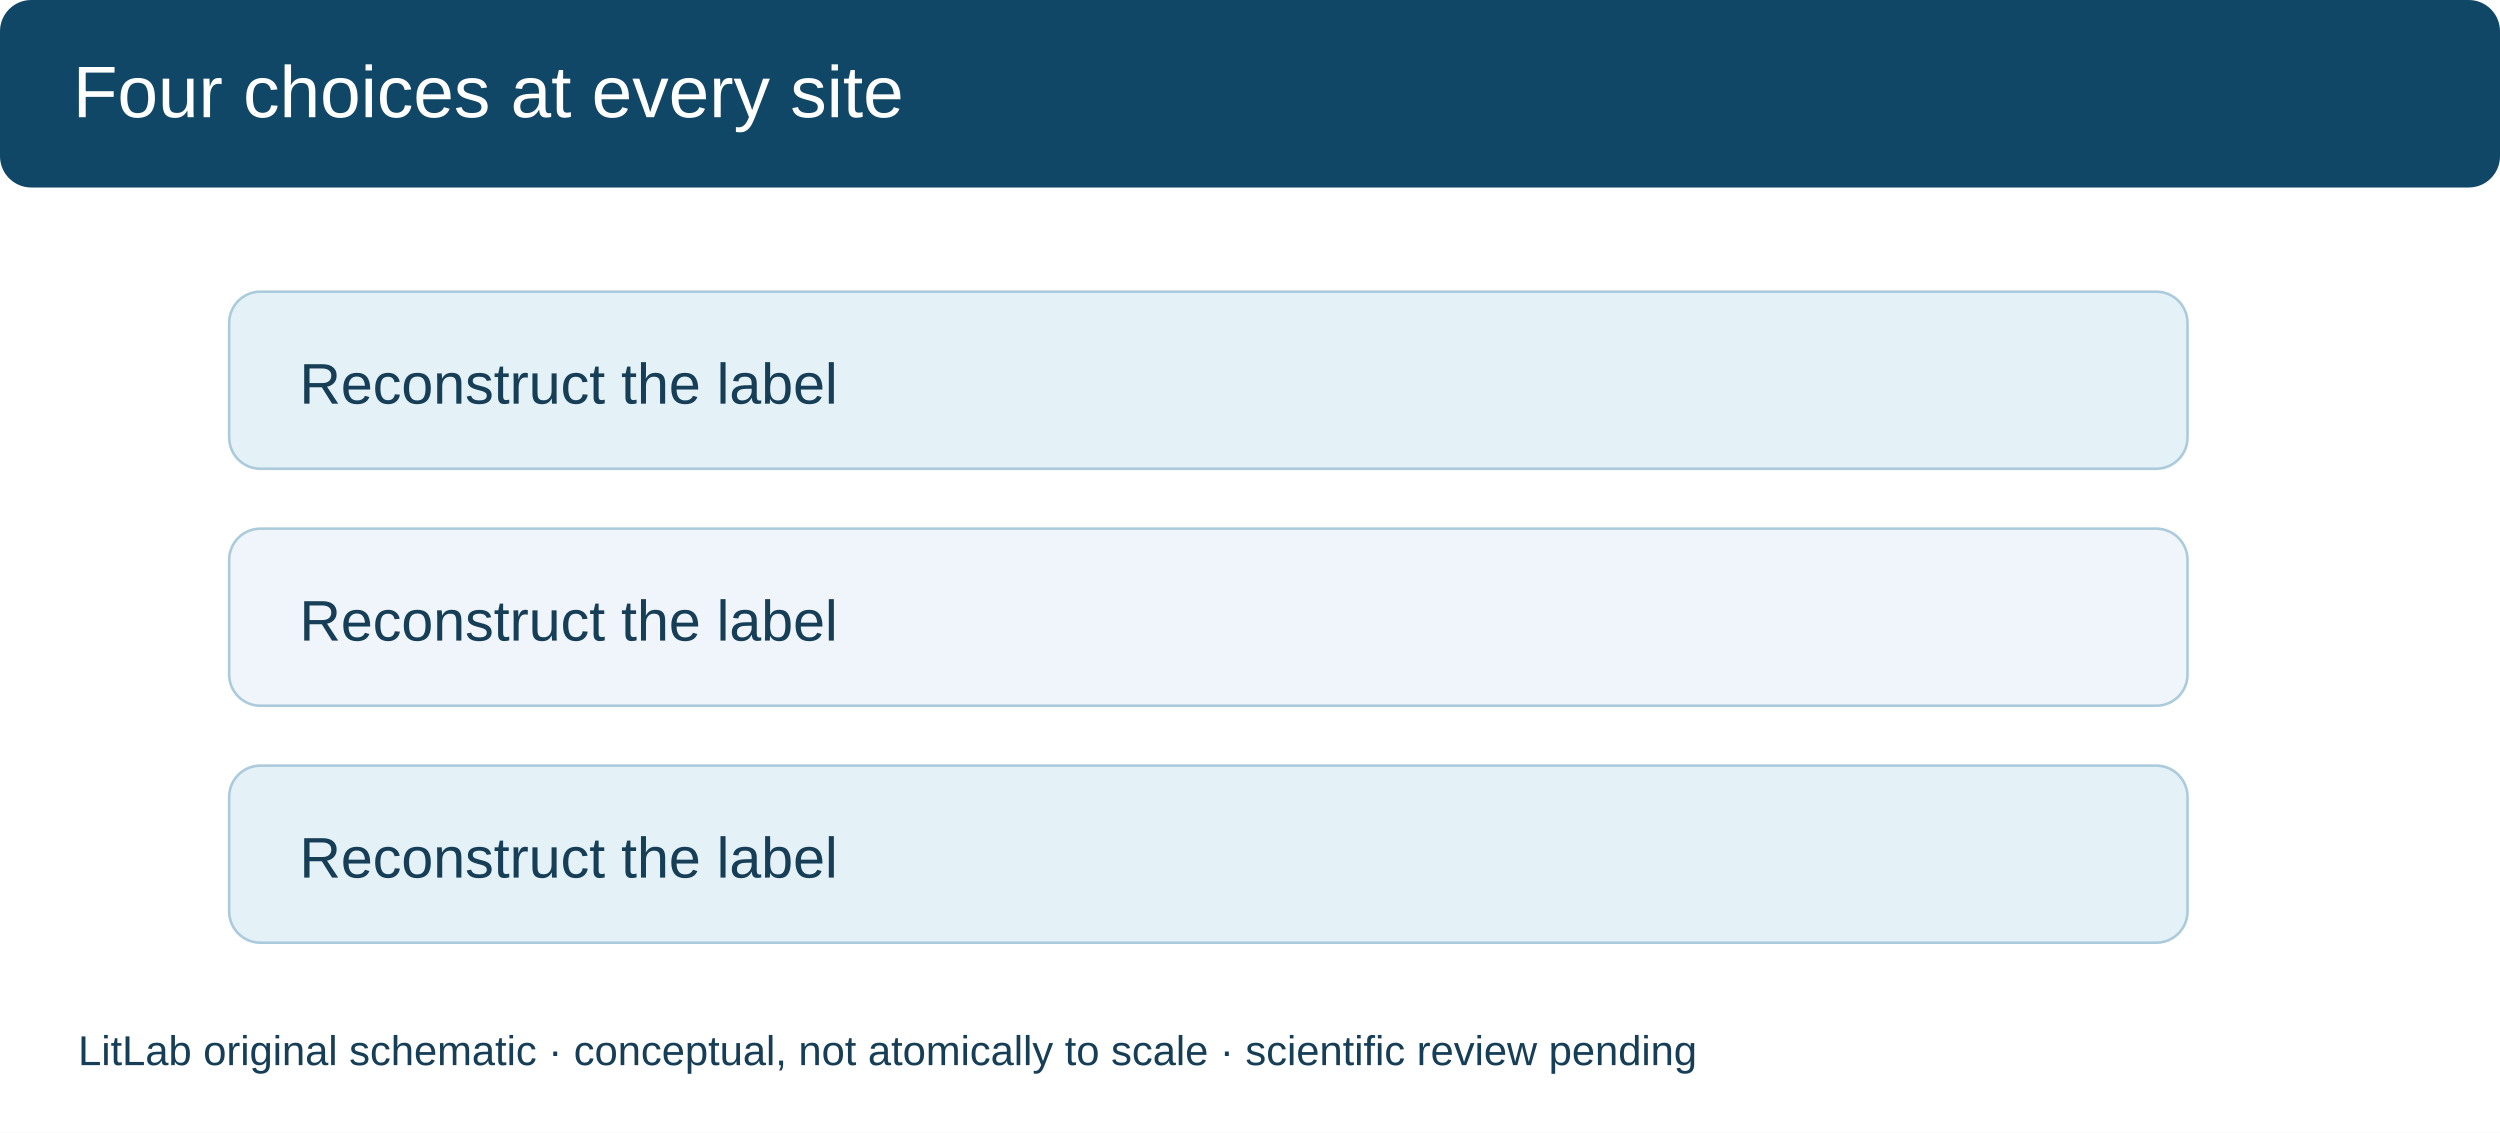
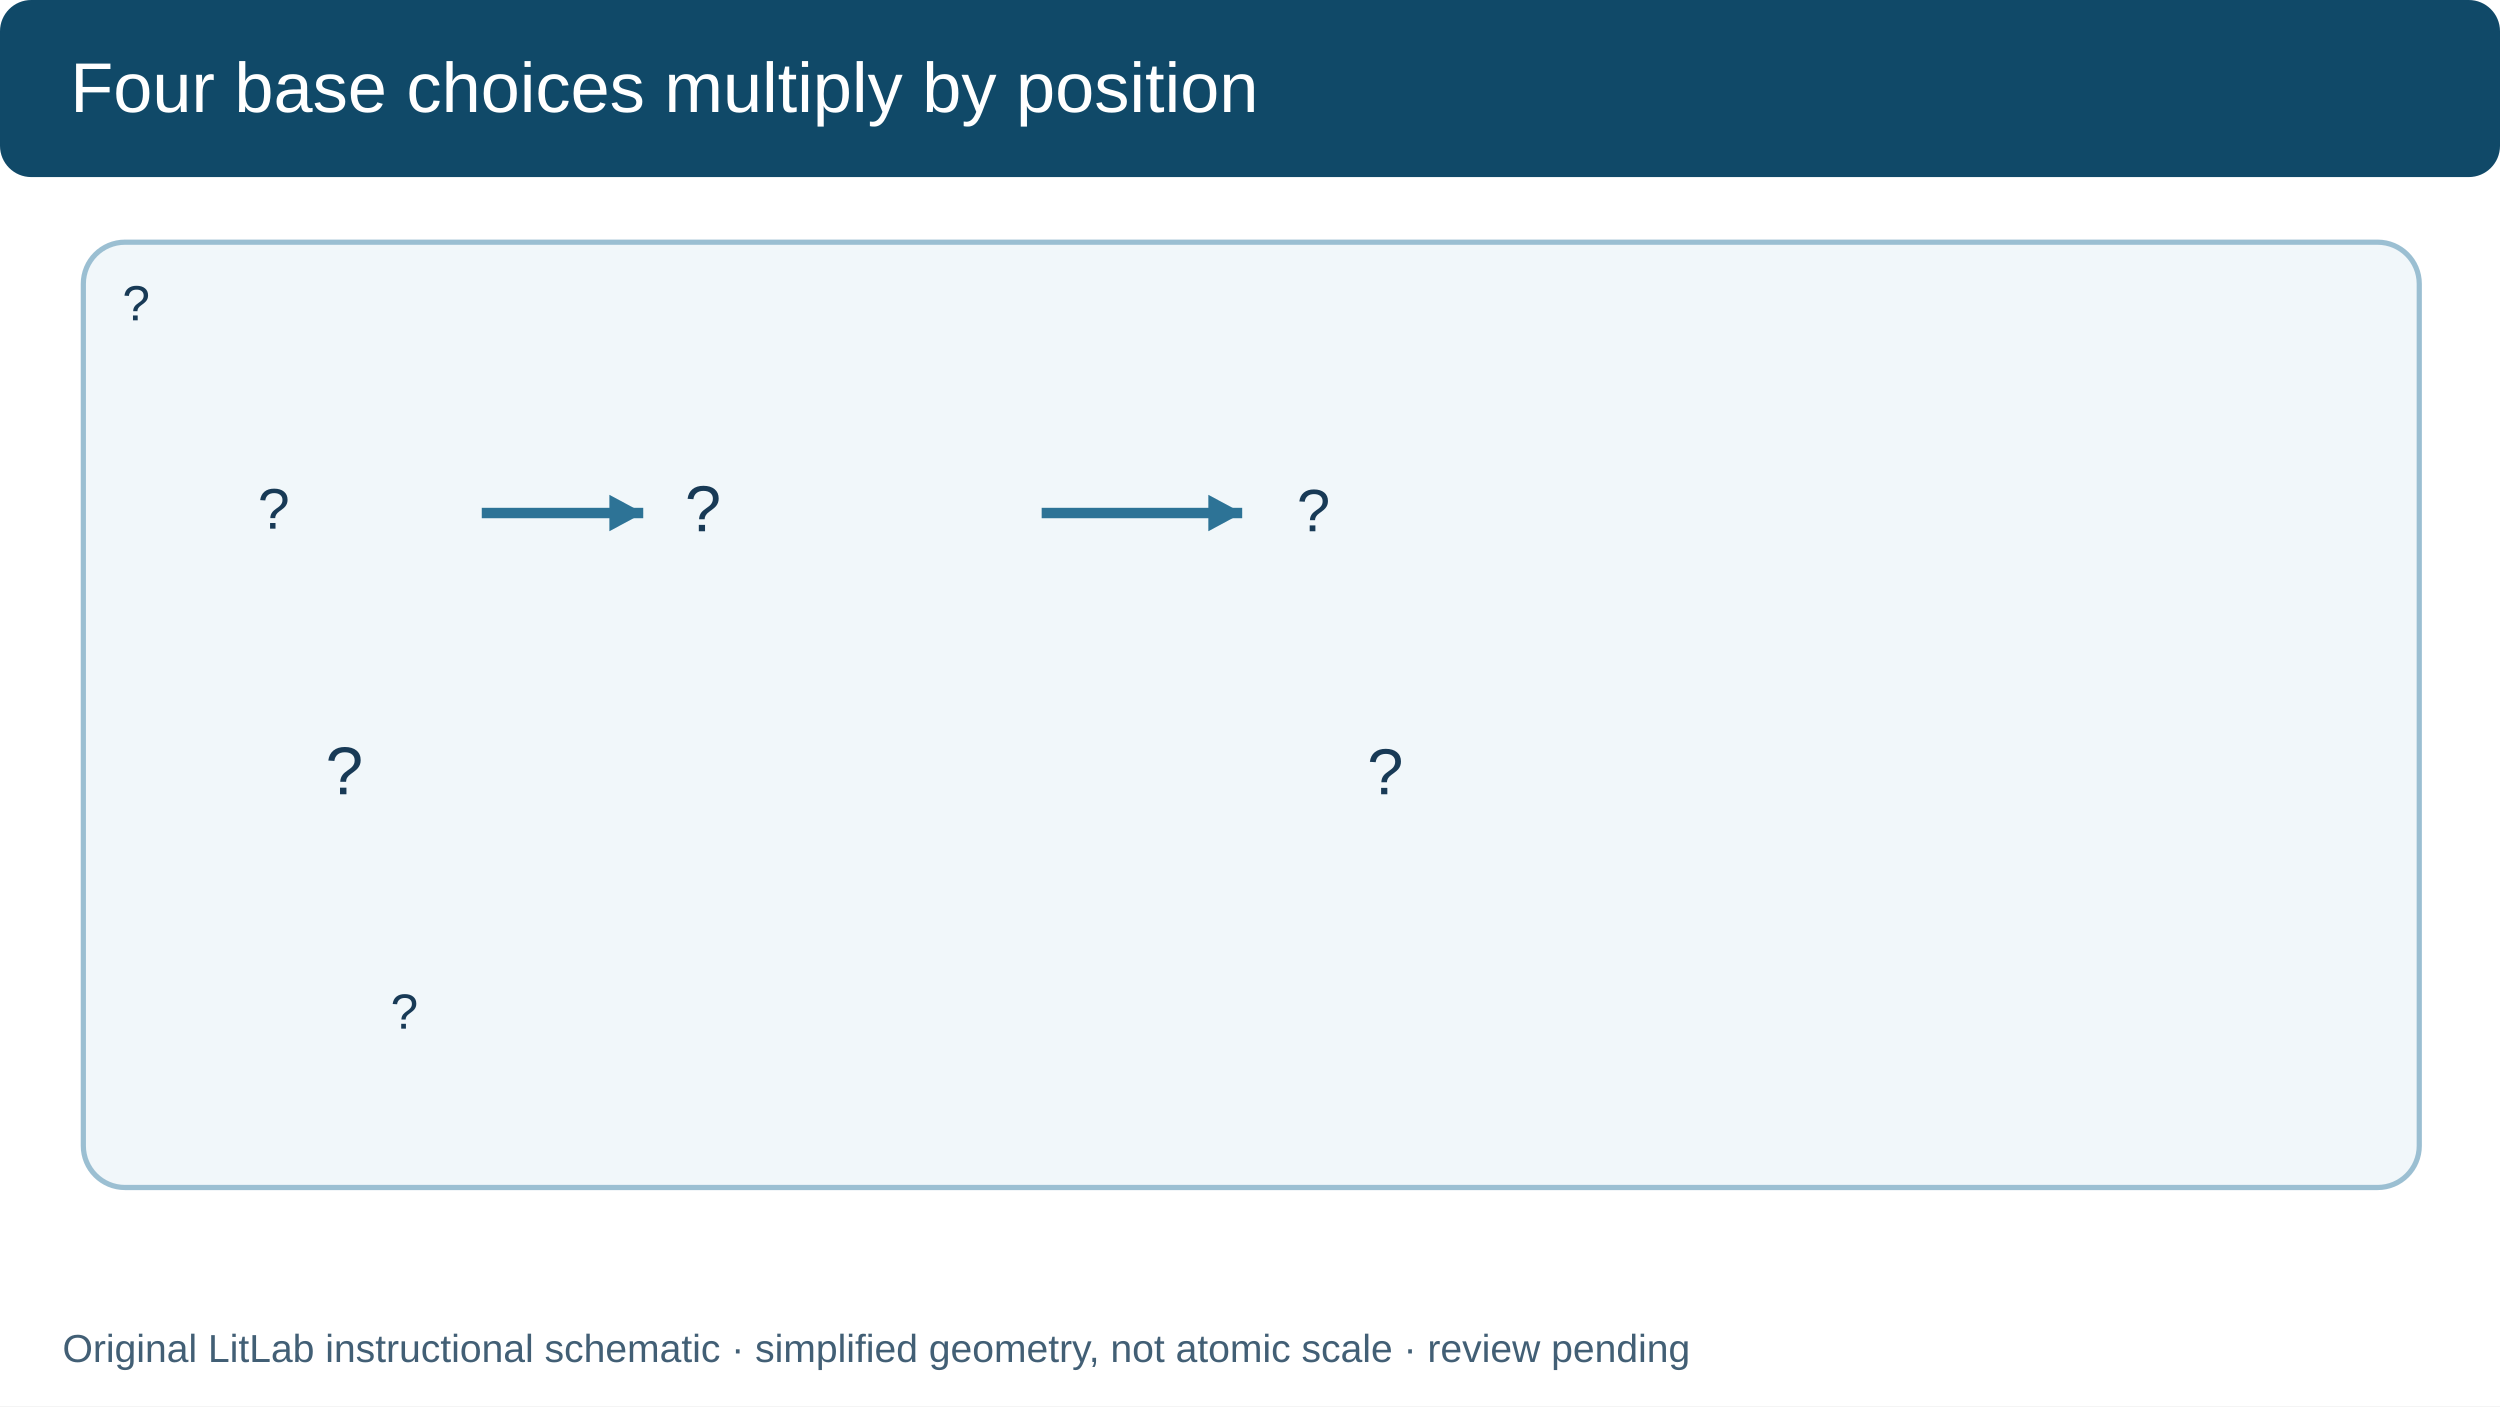
- <svg xmlns="http://www.w3.org/2000/svg" viewBox="0 0 960 435" role="img">
-   <rect width="960" height="435" fill="#fff" />
-   <rect x="0" y="0" width="960" height="72" rx="12" fill="#114766" />
-   <text x="28" y="45" font-size="28" font-family="Arial,sans-serif" fill="#ffffff">Four choices at every site</text>
-   <rect x="88" y="112" width="752" height="68" rx="12" fill="#e4f1f7" stroke="#abcbdc" />
-   <text x="115" y="155" font-size="22" font-family="Arial,sans-serif" fill="#173e57">Reconstruct the label</text>
-   <rect x="88" y="203" width="752" height="68" rx="12" fill="#eff5fa" stroke="#abcbdc" />
-   <text x="115" y="246" font-size="22" font-family="Arial,sans-serif" fill="#173e57">Reconstruct the label</text>
-   <rect x="88" y="294" width="752" height="68" rx="12" fill="#e4f1f7" stroke="#abcbdc" />
-   <text x="115" y="337" font-size="22" font-family="Arial,sans-serif" fill="#173e57">Reconstruct the label</text>
-   <text x="30" y="409" font-size="16" font-family="Arial,sans-serif" fill="#173e57">LitLab original schematic · conceptual, not atomically to scale · scientific review pending</text>
+ <svg xmlns="http://www.w3.org/2000/svg" role="img" viewBox="0 0 960 540">
+   <rect width="960" height="540" fill="#fff" />
+   <rect width="960" height="68" rx="12" fill="#104968" />
+   <text x="27" y="43" font-family="Arial,sans-serif" font-size="27" fill="#fff">Four base choices multiply by position</text>
+   <rect x="32" y="93" width="897" height="363" rx="16" fill="#f1f7fa" stroke="#9bbfd2" stroke-width="2" />
+   <text x="47" y="123" font-family="Arial,sans-serif" font-size="19" fill="#183a56">?</text>
+   <text x="99" y="203" font-family="Arial,sans-serif" font-size="22" fill="#183a56">?</text>
+   <line x1="185" y1="197" x2="247" y2="197" stroke="#2d7396" stroke-width="4" />
+   <polygon points="247,197 234,190 234,204" fill="#2d7396" />
+   <text x="263" y="204" font-family="Arial,sans-serif" font-size="25" fill="#183a56">?</text>
+   <line x1="400" y1="197" x2="477" y2="197" stroke="#2d7396" stroke-width="4" />
+   <polygon points="477,197 464,190 464,204" fill="#2d7396" />
+   <text x="498" y="204" font-family="Arial,sans-serif" font-size="23" fill="#183a56">?</text>
+   <text x="125" y="305" font-family="Arial,sans-serif" font-size="26" fill="#183a56">?</text>
+   <text x="525" y="305" font-family="Arial,sans-serif" font-size="25" fill="#183a56">?</text>
+   <text x="150" y="395" font-family="Arial,sans-serif" font-size="19" fill="#183a56">?</text>
+   <text x="24" y="523" font-family="Arial,sans-serif" font-size="15" fill="#425f75">Original LitLab instructional schematic · simplified geometry, not atomic scale · review pending</text>
</svg>
